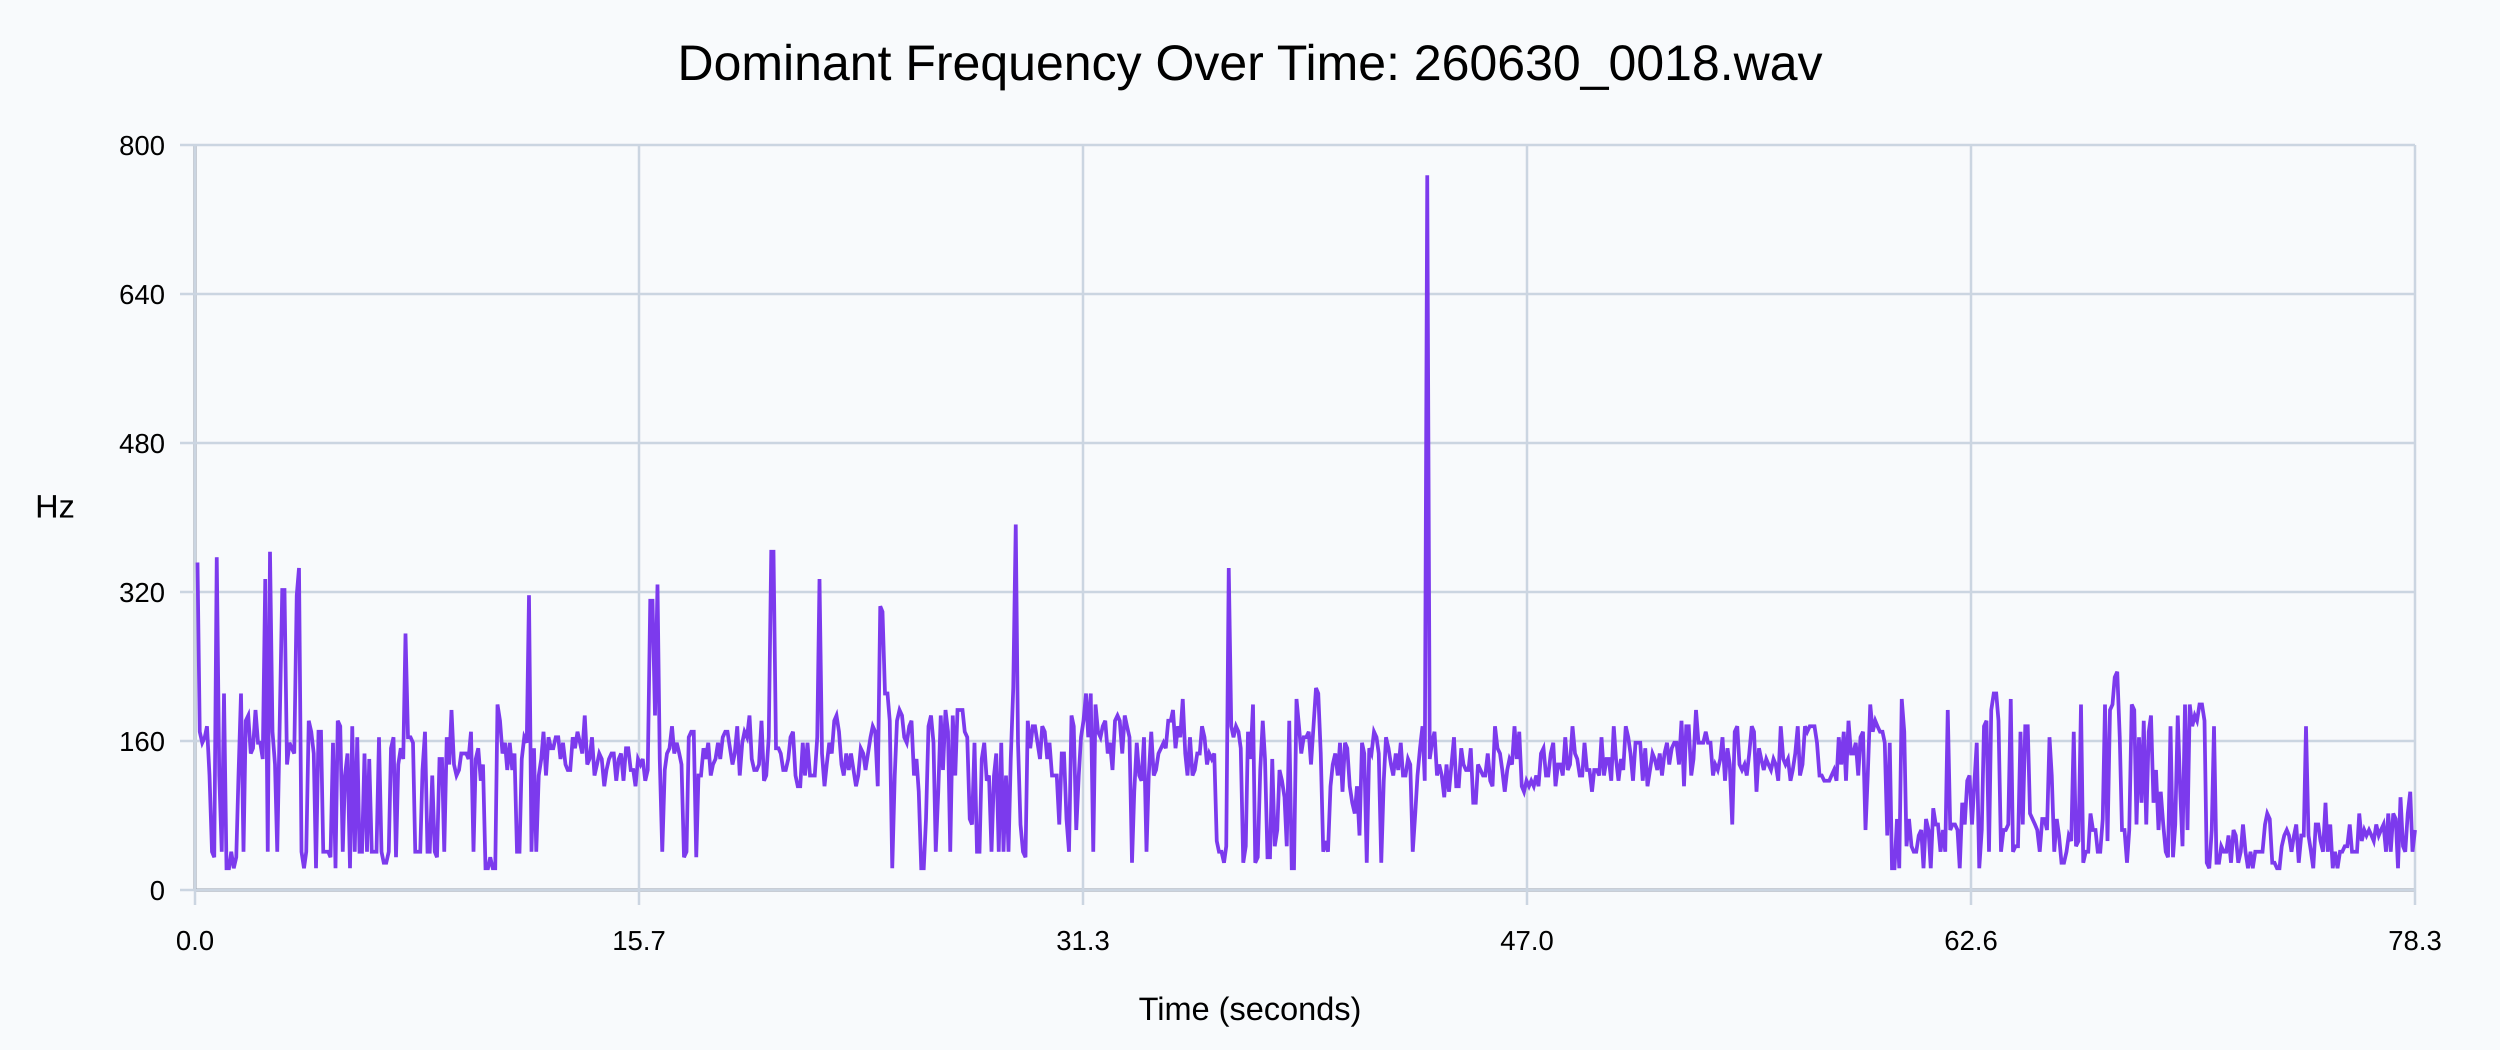
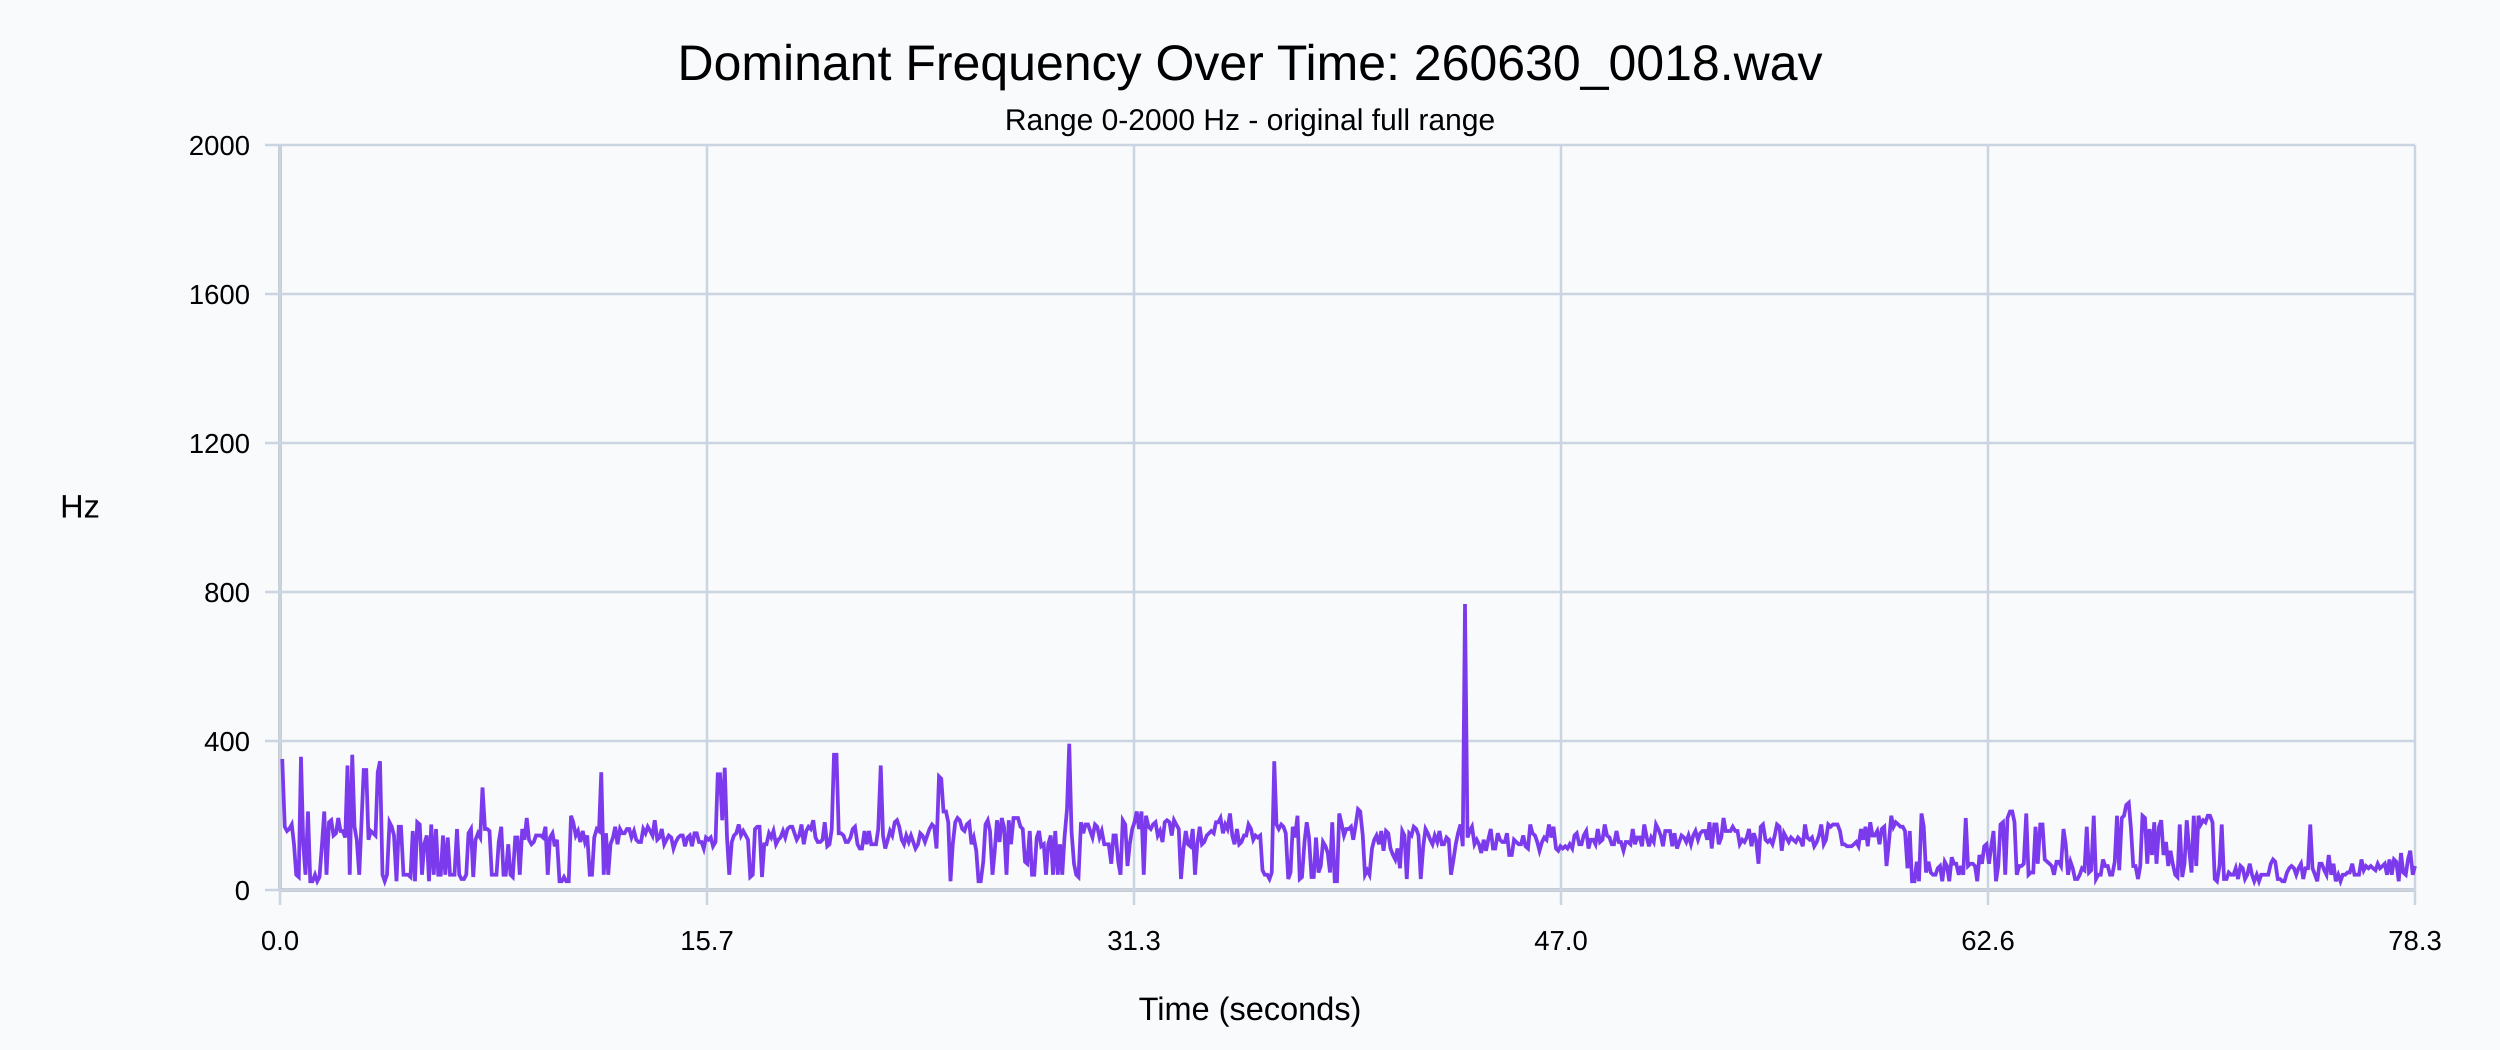
<svg xmlns="http://www.w3.org/2000/svg" width="1000" height="420" viewBox="0 0 1000 420">
  <rect width="100%" height="100%" fill="#f8fafc" />
  <text x="500.0" y="32.0" font-size="20" font-family="Arial, sans-serif" text-anchor="middle">Dominant Frequency Over Time: 260630_0018.wav</text>
-   <line x1="78" y1="58" x2="78" y2="356" stroke="#334155" />
-   <line x1="78" y1="356" x2="966" y2="356" stroke="#334155" />
+   <text x="500.0" y="52.0" font-size="12" font-family="Arial, sans-serif" text-anchor="middle">Range 0-2000 Hz - original full range</text>
+   <line x1="112" y1="58" x2="112" y2="356" stroke="#334155" />
+   <line x1="112" y1="356" x2="966" y2="356" stroke="#334155" />
  <text x="500.0" y="408.0" font-size="13" font-family="Arial, sans-serif" text-anchor="middle">Time (seconds)</text>
-   <text x="22.0" y="207.0" font-size="13" font-family="Arial, sans-serif" text-anchor="middle">Hz</text>
-   <line x1="78.0" y1="58" x2="78.0" y2="362" stroke="#cbd5e1" />
-   <text x="78.0" y="380.0" font-size="11" font-family="Arial, sans-serif" text-anchor="middle">0.0</text>
-   <line x1="72" y1="356.0" x2="966" y2="356.0" stroke="#cbd5e1" />
-   <text x="66.0" y="360.0" font-size="11" font-family="Arial, sans-serif" text-anchor="end">0</text>
-   <line x1="255.6" y1="58" x2="255.6" y2="362" stroke="#cbd5e1" />
-   <text x="255.6" y="380.0" font-size="11" font-family="Arial, sans-serif" text-anchor="middle">15.7</text>
-   <line x1="72" y1="296.4" x2="966" y2="296.4" stroke="#cbd5e1" />
-   <text x="66.0" y="300.4" font-size="11" font-family="Arial, sans-serif" text-anchor="end">160</text>
-   <line x1="433.2" y1="58" x2="433.2" y2="362" stroke="#cbd5e1" />
-   <text x="433.2" y="380.0" font-size="11" font-family="Arial, sans-serif" text-anchor="middle">31.3</text>
-   <line x1="72" y1="236.8" x2="966" y2="236.8" stroke="#cbd5e1" />
-   <text x="66.0" y="240.8" font-size="11" font-family="Arial, sans-serif" text-anchor="end">320</text>
-   <line x1="610.8" y1="58" x2="610.8" y2="362" stroke="#cbd5e1" />
-   <text x="610.8" y="380.0" font-size="11" font-family="Arial, sans-serif" text-anchor="middle">47.0</text>
-   <line x1="72" y1="177.2" x2="966" y2="177.2" stroke="#cbd5e1" />
-   <text x="66.0" y="181.2" font-size="11" font-family="Arial, sans-serif" text-anchor="end">480</text>
-   <line x1="788.4" y1="58" x2="788.4" y2="362" stroke="#cbd5e1" />
-   <text x="788.4" y="380.0" font-size="11" font-family="Arial, sans-serif" text-anchor="middle">62.6</text>
-   <line x1="72" y1="117.6" x2="966" y2="117.6" stroke="#cbd5e1" />
-   <text x="66.0" y="121.6" font-size="11" font-family="Arial, sans-serif" text-anchor="end">640</text>
+   <text x="32.0" y="207.0" font-size="13" font-family="Arial, sans-serif" text-anchor="middle">Hz</text>
+   <line x1="112.0" y1="58" x2="112.0" y2="362" stroke="#cbd5e1" />
+   <text x="112.0" y="380.0" font-size="11" font-family="Arial, sans-serif" text-anchor="middle">0.0</text>
+   <line x1="106" y1="356.0" x2="966" y2="356.0" stroke="#cbd5e1" />
+   <text x="100.0" y="360.0" font-size="11" font-family="Arial, sans-serif" text-anchor="end">0</text>
+   <line x1="282.8" y1="58" x2="282.8" y2="362" stroke="#cbd5e1" />
+   <text x="282.8" y="380.0" font-size="11" font-family="Arial, sans-serif" text-anchor="middle">15.7</text>
+   <line x1="106" y1="296.4" x2="966" y2="296.4" stroke="#cbd5e1" />
+   <text x="100.0" y="300.4" font-size="11" font-family="Arial, sans-serif" text-anchor="end">400</text>
+   <line x1="453.6" y1="58" x2="453.6" y2="362" stroke="#cbd5e1" />
+   <text x="453.6" y="380.0" font-size="11" font-family="Arial, sans-serif" text-anchor="middle">31.3</text>
+   <line x1="106" y1="236.8" x2="966" y2="236.8" stroke="#cbd5e1" />
+   <text x="100.0" y="240.8" font-size="11" font-family="Arial, sans-serif" text-anchor="end">800</text>
+   <line x1="624.4" y1="58" x2="624.4" y2="362" stroke="#cbd5e1" />
+   <text x="624.4" y="380.0" font-size="11" font-family="Arial, sans-serif" text-anchor="middle">47.0</text>
+   <line x1="106" y1="177.2" x2="966" y2="177.2" stroke="#cbd5e1" />
+   <text x="100.0" y="181.2" font-size="11" font-family="Arial, sans-serif" text-anchor="end">1200</text>
+   <line x1="795.2" y1="58" x2="795.2" y2="362" stroke="#cbd5e1" />
+   <text x="795.2" y="380.0" font-size="11" font-family="Arial, sans-serif" text-anchor="middle">62.6</text>
+   <line x1="106" y1="117.6" x2="966" y2="117.6" stroke="#cbd5e1" />
+   <text x="100.0" y="121.6" font-size="11" font-family="Arial, sans-serif" text-anchor="end">1600</text>
  <line x1="966.0" y1="58" x2="966.0" y2="362" stroke="#cbd5e1" />
  <text x="966.0" y="380.0" font-size="11" font-family="Arial, sans-serif" text-anchor="middle">78.3</text>
-   <line x1="72" y1="58.0" x2="966" y2="58.0" stroke="#cbd5e1" />
-   <text x="66.0" y="62.0" font-size="11" font-family="Arial, sans-serif" text-anchor="end">800</text>
-   <polyline points="79.0,225.0 79.9,292.7 80.9,297.1 81.9,294.9 82.8,290.5 83.8,310.2 84.8,340.7 85.7,342.9 86.7,222.9 87.7,310.2 88.7,340.7 89.6,277.4 90.6,347.3 91.6,347.3 92.5,340.7 93.5,347.3 94.5,342.9 95.4,310.2 96.4,277.4 97.4,340.7 98.3,288.3 99.3,286.2 100.3,301.4 101.2,299.3 102.2,284.0 103.2,297.1 104.1,297.1 105.1,303.6 106.1,231.6 107.1,340.7 108.0,220.7 109.0,292.7 110.0,305.8 110.9,340.7 111.9,288.3 112.9,236.0 113.8,236.0 114.8,305.8 115.8,297.1 116.7,299.3 117.7,301.4 118.7,238.1 119.6,227.2 120.6,340.7 121.6,347.3 122.5,340.7 123.5,288.3 124.5,292.7 125.5,301.4 126.4,347.3 127.4,292.7 128.4,292.7 129.3,340.7 130.3,340.7 131.3,340.7 132.2,342.9 133.2,297.1 134.2,347.3 135.1,288.3 136.1,290.5 137.1,340.7 138.0,310.2 139.0,301.4 140.0,347.3 140.9,290.5 141.9,340.7 142.9,294.9 143.8,340.7 144.8,340.7 145.8,301.4 146.8,340.7 147.7,303.6 148.7,340.7 149.7,340.7 150.6,340.7 151.6,294.9 152.6,340.7 153.5,345.1 154.5,345.1 155.5,340.7 156.4,299.3 157.4,294.9 158.4,342.9 159.3,305.8 160.3,299.3 161.3,303.6 162.2,253.4 163.2,294.9 164.2,294.9 165.2,297.1 166.1,340.7 167.1,340.7 168.1,340.7 169.0,308.0 170.0,292.7 171.0,340.7 171.9,340.7 172.9,310.2 173.9,340.7 174.8,342.9 175.8,303.6 176.8,303.6 177.7,340.7 178.7,294.9 179.7,305.8 180.6,284.0 181.6,305.8 182.6,310.2 183.6,308.0 184.5,301.4 185.5,301.4 186.5,301.4 187.4,303.6 188.4,292.7 189.4,340.7 190.3,303.6 191.3,299.3 192.3,312.3 193.2,305.8 194.2,347.3 195.2,347.3 196.1,342.9 197.1,347.3 198.1,347.3 199.0,281.8 200.0,288.3 201.0,301.4 202.0,297.1 202.9,308.0 203.9,297.1 204.9,308.0 205.8,301.4 206.8,340.7 207.8,340.7 208.7,303.6 209.7,294.9 210.7,297.1 211.6,238.1 212.6,340.7 213.6,299.3 214.5,340.7 215.5,310.2 216.5,303.6 217.4,292.7 218.4,310.2 219.4,294.9 220.4,299.3 221.3,299.3 222.3,294.9 223.3,294.9 224.2,303.6 225.2,297.1 226.2,305.8 227.1,308.0 228.1,308.0 229.1,294.9 230.0,299.3 231.0,292.7 232.0,297.1 232.9,301.4 233.9,286.2 234.9,305.8 235.8,303.6 236.8,294.9 237.8,310.2 238.8,305.8 239.7,301.4 240.7,303.6 241.7,314.5 242.6,308.0 243.6,303.6 244.6,301.4 245.5,301.4 246.5,312.3 247.5,303.6 248.4,301.4 249.4,312.3 250.4,299.3 251.3,299.3 252.3,308.0 253.3,308.0 254.2,314.5 255.2,303.6 256.2,305.8 257.1,303.6 258.1,312.3 259.1,308.0 260.1,240.3 261.0,240.3 262.0,286.2 263.0,233.8 263.9,303.6 264.9,340.7 265.9,308.0 266.8,301.4 267.8,299.3 268.8,290.5 269.7,301.4 270.7,297.1 271.7,301.4 272.6,305.8 273.6,342.9 274.6,340.7 275.5,294.9 276.5,292.7 277.5,292.7 278.5,342.9 279.4,310.2 280.4,310.2 281.4,299.3 282.3,303.6 283.3,297.1 284.3,310.2 285.2,305.8 286.2,303.6 287.2,297.1 288.1,303.6 289.1,294.9 290.1,292.7 291.0,292.7 292.0,299.3 293.0,305.8 293.9,301.4 294.9,290.5 295.9,310.2 296.9,297.1 297.8,292.7 298.8,294.9 299.8,286.2 300.7,303.6 301.7,308.0 302.7,308.0 303.6,305.8 304.6,288.3 305.6,312.3 306.5,310.2 307.5,294.9 308.5,220.7 309.4,220.7 310.4,299.3 311.4,299.3 312.3,301.4 313.3,308.0 314.3,308.0 315.3,303.6 316.2,294.9 317.2,292.7 318.2,310.2 319.1,314.5 320.1,314.5 321.1,297.1 322.0,310.2 323.0,297.1 324.0,310.2 324.9,310.2 325.9,310.2 326.9,294.9 327.8,231.6 328.8,301.4 329.8,314.5 330.7,305.8 331.7,297.1 332.7,301.4 333.7,288.3 334.6,286.2 335.6,292.7 336.6,305.8 337.5,310.2 338.5,301.4 339.5,308.0 340.4,301.4 341.4,308.0 342.4,314.5 343.3,310.2 344.3,299.3 345.3,301.4 346.2,308.0 347.2,301.4 348.2,294.9 349.1,290.5 350.1,292.7 351.1,314.5 352.1,242.5 353.0,244.7 354.0,277.4 355.0,277.4 355.9,288.3 356.9,347.3 357.9,310.2 358.8,288.3 359.8,284.0 360.8,286.2 361.7,294.9 362.7,297.1 363.7,290.5 364.6,288.3 365.6,310.2 366.6,303.6 367.5,316.7 368.5,347.3 369.5,347.3 370.4,327.6 371.4,290.5 372.4,286.2 373.4,297.1 374.3,340.7 375.3,316.7 376.3,286.2 377.2,308.0 378.2,284.0 379.2,292.7 380.1,340.7 381.1,286.2 382.1,310.2 383.0,284.0 384.0,284.0 385.0,284.0 385.9,292.7 386.9,294.9 387.9,327.6 388.8,329.8 389.8,297.1 390.8,340.7 391.8,340.7 392.7,303.6 393.7,297.1 394.7,312.3 395.6,310.2 396.6,340.7 397.6,310.2 398.5,301.4 399.5,340.7 400.5,297.1 401.4,340.7 402.4,310.2 403.4,340.7 404.3,303.6 405.3,275.2 406.3,209.8 407.2,297.1 408.2,329.8 409.2,340.7 410.2,342.9 411.1,288.3 412.1,299.3 413.1,290.5 414.0,290.5 415.0,297.1 416.0,303.6 416.9,290.5 417.9,292.7 418.9,303.6 419.8,297.1 420.8,310.2 421.8,310.2 422.7,310.2 423.7,329.8 424.7,301.4 425.6,301.4 426.6,327.6 427.6,340.7 428.6,286.2 429.5,290.5 430.5,332.0 431.5,310.2 432.4,294.9 433.4,288.3 434.4,277.4 435.3,294.9 436.3,277.4 437.3,340.7 438.2,281.8 439.2,292.7 440.2,294.9 441.1,290.5 442.1,288.3 443.1,301.4 444.0,297.1 445.0,308.0 446.0,288.3 447.0,286.2 447.9,288.3 448.9,301.4 449.9,286.2 450.8,290.5 451.8,294.9 452.8,345.1 453.7,316.7 454.7,297.1 455.7,310.2 456.6,312.3 457.6,294.9 458.6,340.7 459.5,310.2 460.5,292.7 461.5,310.2 462.4,308.0 463.4,301.4 464.4,299.3 465.4,297.1 466.3,299.3 467.3,288.3 468.3,288.3 469.2,284.0 470.2,299.3 471.2,290.5 472.1,294.9 473.1,279.6 474.1,301.4 475.0,310.2 476.0,294.9 477.0,310.2 477.9,308.0 478.9,301.4 479.9,301.4 480.8,290.5 481.8,294.9 482.8,305.8 483.7,301.4 484.7,303.6 485.7,301.4 486.7,336.4 487.6,340.7 488.6,340.7 489.6,345.1 490.5,338.5 491.5,227.2 492.5,290.5 493.4,294.9 494.4,290.5 495.4,292.7 496.3,299.3 497.3,345.1 498.3,338.5 499.2,292.7 500.2,303.6 501.2,281.8 502.1,345.1 503.1,342.9 504.1,308.0 505.1,288.3 506.0,303.6 507.0,342.9 508.0,342.9 508.9,303.6 509.9,338.5 510.9,332.0 511.8,308.0 512.8,312.3 513.8,318.9 514.7,338.5 515.7,288.3 516.7,347.3 517.6,347.3 518.6,279.6 519.6,290.5 520.5,301.4 521.5,294.9 522.5,294.9 523.5,292.7 524.4,305.8 525.4,290.5 526.4,275.2 527.3,277.4 528.3,301.4 529.3,340.7 530.2,336.4 531.2,340.7 532.2,314.5 533.1,305.8 534.1,301.4 535.1,310.2 536.0,297.1 537.0,316.7 538.0,297.1 538.9,299.3 539.9,314.5 540.9,321.1 541.9,325.4 542.8,314.5 543.8,334.2 544.8,297.1 545.7,301.4 546.7,345.1 547.7,299.3 548.6,301.4 549.6,292.7 550.6,294.9 551.5,301.4 552.5,345.1 553.5,312.3 554.4,294.9 555.4,299.3 556.4,305.8 557.3,310.2 558.3,301.4 559.3,308.0 560.3,297.1 561.2,310.2 562.2,310.2 563.2,303.6 564.1,305.8 565.1,340.7 566.1,325.4 567.0,310.2 568.0,299.3 569.0,290.5 569.9,312.3 570.9,70.1 571.9,303.6 572.8,297.1 573.8,292.7 574.8,310.2 575.7,305.8 576.7,310.2 577.7,318.9 578.6,305.8 579.6,316.7 580.6,305.8 581.6,294.9 582.5,314.5 583.5,314.5 584.5,299.3 585.4,305.8 586.4,308.0 587.4,308.0 588.3,299.3 589.3,321.1 590.3,321.1 591.2,305.8 592.2,308.0 593.2,310.2 594.1,310.2 595.1,301.4 596.1,312.3 597.0,314.5 598.0,290.5 599.0,299.3 600.0,301.4 600.9,308.0 601.9,316.7 602.9,308.0 603.8,303.6 604.8,305.8 605.8,290.5 606.7,303.6 607.7,292.7 608.7,314.5 609.6,316.7 610.6,312.3 611.6,314.5 612.5,312.3 613.5,314.5 614.5,310.2 615.4,314.5 616.4,301.4 617.4,299.3 618.4,310.2 619.3,310.2 620.3,301.4 621.3,297.1 622.2,314.5 623.2,305.8 624.2,305.8 625.1,310.2 626.1,294.9 627.1,308.0 628.0,305.8 629.0,290.5 630.0,301.4 630.9,303.6 631.9,310.2 632.9,310.2 633.8,297.1 634.8,308.0 635.8,308.0 636.8,316.7 637.7,308.0 638.7,308.0 639.7,310.2 640.6,294.9 641.6,310.2 642.6,303.6 643.5,303.6 644.5,312.3 645.5,290.5 646.4,303.6 647.4,312.3 648.4,303.6 649.3,308.0 650.3,290.5 651.3,294.9 652.2,301.4 653.2,312.3 654.2,297.1 655.2,297.1 656.1,297.1 657.1,312.3 658.1,299.3 659.0,314.5 660.0,308.0 661.0,301.4 661.9,303.6 662.9,308.0 663.9,301.4 664.8,310.2 665.8,301.4 666.8,297.1 667.7,305.8 668.7,299.3 669.7,297.1 670.6,297.1 671.6,305.8 672.6,288.3 673.6,314.5 674.5,290.5 675.5,290.5 676.5,310.2 677.4,303.6 678.4,284.0 679.4,297.1 680.3,297.1 681.3,297.1 682.3,292.7 683.2,297.1 684.2,297.1 685.2,310.2 686.1,305.8 687.1,308.0 688.1,303.6 689.0,294.9 690.0,312.3 691.0,299.3 691.9,305.8 692.9,329.8 693.9,292.7 694.9,290.5 695.8,305.8 696.8,308.0 697.8,305.8 698.7,310.2 699.7,301.4 700.7,290.5 701.6,292.7 702.6,316.7 703.6,299.3 704.5,303.6 705.5,308.0 706.5,303.6 707.4,305.8 708.4,308.0 709.4,303.6 710.3,305.8 711.3,312.3 712.3,290.5 713.3,303.6 714.2,305.8 715.2,303.6 716.2,312.3 717.1,308.0 718.1,301.4 719.1,290.5 720.0,310.2 721.0,305.8 722.0,290.5 722.9,292.7 723.9,290.5 724.9,290.5 725.8,290.5 726.8,297.1 727.8,310.2 728.7,310.2 729.7,312.3 730.7,312.3 731.7,312.3 732.6,310.2 733.6,308.0 734.6,312.3 735.5,294.9 736.5,305.8 737.5,292.7 738.4,312.3 739.4,288.3 740.4,301.4 741.3,301.4 742.3,297.1 743.3,310.2 744.2,294.9 745.2,292.7 746.2,332.0 747.1,310.2 748.1,281.8 749.1,292.7 750.1,288.3 751.0,290.5 752.0,292.7 753.0,292.7 753.9,297.1 754.9,334.2 755.9,297.1 756.8,347.3 757.8,347.3 758.8,327.6 759.7,347.3 760.7,279.6 761.7,292.7 762.6,338.5 763.6,327.6 764.6,338.5 765.5,340.7 766.5,340.7 767.5,334.2 768.5,332.0 769.4,347.3 770.4,327.6 771.4,332.0 772.3,347.3 773.3,323.3 774.3,329.8 775.2,329.8 776.2,340.7 777.2,332.0 778.1,340.7 779.1,284.0 780.1,332.0 781.0,329.8 782.0,329.8 783.0,332.0 783.9,347.3 784.9,321.1 785.9,329.8 786.9,312.3 787.8,310.2 788.8,329.8 789.8,312.3 790.7,297.1 791.7,347.3 792.7,332.0 793.6,290.5 794.6,288.3 795.6,340.7 796.5,284.0 797.5,277.4 798.5,277.4 799.4,288.3 800.4,340.7 801.4,332.0 802.3,332.0 803.3,329.8 804.3,279.6 805.2,340.7 806.2,338.5 807.2,338.5 808.2,292.7 809.1,329.8 810.1,290.5 811.1,290.5 812.0,325.4 813.0,327.6 814.0,329.8 814.9,332.0 815.9,340.7 816.9,327.6 817.8,327.6 818.8,332.0 819.8,294.9 820.7,310.2 821.7,340.7 822.7,327.6 823.6,334.2 824.6,345.1 825.6,345.1 826.6,340.7 827.5,334.2 828.5,336.4 829.5,292.7 830.4,338.5 831.4,336.4 832.4,281.8 833.3,345.1 834.3,340.7 835.3,340.7 836.2,325.4 837.2,332.0 838.2,332.0 839.1,340.7 840.1,340.7 841.1,327.6 842.0,281.8 843.0,336.4 844.0,284.0 845.0,281.8 845.9,270.9 846.9,268.7 847.9,294.9 848.8,332.0 849.8,332.0 850.8,345.1 851.7,332.0 852.7,281.8 853.7,284.0 854.6,329.8 855.6,294.9 856.6,321.1 857.5,288.3 858.5,329.8 859.5,292.7 860.4,286.2 861.4,321.1 862.4,308.0 863.4,332.0 864.3,316.7 865.3,329.8 866.3,340.7 867.2,342.9 868.2,290.5 869.2,342.9 870.1,329.8 871.1,286.2 872.1,316.7 873.0,338.5 874.0,281.8 875.0,332.0 875.9,281.8 876.9,290.5 877.9,286.2 878.8,288.3 879.8,281.8 880.8,281.8 881.8,288.3 882.7,345.1 883.7,347.3 884.7,332.0 885.6,290.5 886.6,345.1 887.6,345.1 888.5,338.5 889.5,340.7 890.5,340.7 891.4,334.2 892.4,345.1 893.4,332.0 894.3,334.2 895.3,345.1 896.3,340.7 897.2,329.8 898.2,340.7 899.2,347.3 900.2,340.7 901.1,347.3 902.1,340.7 903.1,340.7 904.0,340.7 905.0,340.7 906.0,329.8 906.9,325.4 907.9,327.6 908.9,345.1 909.8,345.1 910.8,347.3 911.8,347.3 912.7,338.5 913.7,334.2 914.7,332.0 915.6,334.2 916.6,340.7 917.6,334.2 918.5,329.8 919.5,345.1 920.5,334.2 921.5,334.2 922.4,290.5 923.4,334.2 924.4,340.7 925.3,347.3 926.3,329.8 927.3,329.8 928.2,336.4 929.2,340.7 930.2,321.1 931.1,340.7 932.1,329.8 933.1,347.3 934.0,340.7 935.0,347.3 936.0,340.7 936.9,340.7 937.9,338.5 938.9,338.5 939.9,329.8 940.8,340.7 941.8,340.7 942.8,340.7 943.7,325.4 944.7,336.4 945.7,332.0 946.6,334.2 947.6,332.0 948.6,334.2 949.5,336.4 950.5,329.8 951.5,334.2 952.4,332.0 953.4,329.8 954.4,340.7 955.3,325.4 956.3,340.7 957.3,325.4 958.3,327.6 959.2,347.3 960.2,318.9 961.2,338.5 962.1,340.7 963.1,325.4 964.1,316.7 965.0,340.7 966.0,332.0" fill="none" stroke="#7c3aed" stroke-width="1.5" />
+   <line x1="106" y1="58.0" x2="966" y2="58.0" stroke="#cbd5e1" />
+   <text x="100.0" y="62.0" font-size="11" font-family="Arial, sans-serif" text-anchor="end">2000</text>
+   <polyline points="112.9,303.6 113.9,330.7 114.8,332.4 115.7,331.6 116.7,329.8 117.6,337.7 118.5,349.9 119.5,350.8 120.4,302.7 121.3,337.7 122.2,349.9 123.2,324.6 124.1,352.5 125.0,352.5 126.0,349.9 126.9,352.5 127.8,350.8 128.8,337.7 129.7,324.6 130.6,349.9 131.6,328.9 132.5,328.1 133.4,334.2 134.4,333.3 135.3,327.2 136.2,332.4 137.1,332.4 138.1,335.0 139.0,306.2 139.9,349.9 140.9,301.9 141.8,330.7 142.7,335.9 143.7,349.9 144.6,328.9 145.5,308.0 146.5,308.0 147.4,335.9 148.3,332.4 149.3,333.3 150.2,334.2 151.1,308.9 152.0,304.5 153.0,349.9 153.9,352.5 154.8,349.9 155.8,328.9 156.7,330.7 157.6,334.2 158.6,352.5 159.5,330.7 160.4,330.7 161.4,349.9 162.3,349.9 163.2,349.9 164.2,350.8 165.1,332.4 166.0,352.5 166.9,328.9 167.9,329.8 168.8,349.9 169.7,337.7 170.7,334.2 171.6,352.5 172.5,329.8 173.5,349.9 174.4,331.6 175.3,349.9 176.3,349.9 177.2,334.2 178.1,349.9 179.1,335.0 180.0,349.9 180.9,349.9 181.8,349.9 182.8,331.6 183.7,349.9 184.6,351.6 185.6,351.6 186.5,349.9 187.4,333.3 188.4,331.6 189.3,350.8 190.2,335.9 191.2,333.3 192.1,335.0 193.0,315.0 194.0,331.6 194.9,331.6 195.8,332.4 196.7,349.9 197.7,349.9 198.6,349.9 199.5,336.8 200.5,330.7 201.4,349.9 202.3,349.9 203.3,337.7 204.2,349.9 205.1,350.8 206.1,335.0 207.0,335.0 207.9,349.9 208.9,331.6 209.8,335.9 210.7,327.2 211.6,335.9 212.6,337.7 213.5,336.8 214.4,334.2 215.4,334.2 216.3,334.2 217.2,335.0 218.2,330.7 219.1,349.9 220.0,335.0 221.0,333.3 221.9,338.5 222.8,335.9 223.8,352.5 224.7,352.5 225.6,350.8 226.5,352.5 227.5,352.5 228.4,326.3 229.3,328.9 230.3,334.2 231.2,332.4 232.1,336.8 233.1,332.4 234.0,336.8 234.9,334.2 235.9,349.9 236.8,349.9 237.7,335.0 238.7,331.6 239.6,332.4 240.5,308.9 241.5,349.9 242.4,333.3 243.3,349.9 244.2,337.7 245.2,335.0 246.1,330.7 247.0,337.7 248.0,331.6 248.9,333.3 249.8,333.3 250.8,331.6 251.7,331.6 252.6,335.0 253.6,332.4 254.5,335.9 255.4,336.8 256.4,336.8 257.3,331.6 258.2,333.3 259.1,330.7 260.1,332.4 261.0,334.2 261.9,328.1 262.9,335.9 263.8,335.0 264.7,331.6 265.7,337.7 266.6,335.9 267.5,334.2 268.5,335.0 269.4,339.4 270.3,336.8 271.3,335.0 272.2,334.2 273.1,334.2 274.0,338.5 275.0,335.0 275.9,334.2 276.8,338.5 277.8,333.3 278.7,333.3 279.6,336.8 280.6,336.8 281.5,339.4 282.4,335.0 283.4,335.9 284.3,335.0 285.2,338.5 286.2,336.8 287.1,309.7 288.0,309.7 288.9,328.1 289.9,307.1 290.8,335.0 291.7,349.9 292.7,336.8 293.6,334.2 294.5,333.3 295.5,329.8 296.4,334.2 297.3,332.4 298.3,334.2 299.2,335.9 300.1,350.8 301.1,349.9 302.0,331.6 302.9,330.7 303.8,330.7 304.8,350.8 305.7,337.7 306.6,337.7 307.6,333.3 308.5,335.0 309.4,332.4 310.4,337.7 311.3,335.9 312.2,335.0 313.2,332.4 314.1,335.0 315.0,331.6 316.0,330.7 316.9,330.7 317.8,333.3 318.7,335.9 319.7,334.2 320.6,329.8 321.5,337.7 322.5,332.4 323.4,330.7 324.3,331.6 325.3,328.1 326.2,335.0 327.1,336.8 328.1,336.8 329.0,335.9 329.9,328.9 330.9,338.5 331.8,337.7 332.7,331.6 333.6,301.9 334.6,301.9 335.5,333.3 336.4,333.3 337.4,334.2 338.3,336.8 339.2,336.8 340.2,335.0 341.1,331.6 342.0,330.7 343.0,337.7 343.9,339.4 344.8,339.4 345.8,332.4 346.7,337.7 347.6,332.4 348.5,337.7 349.5,337.7 350.4,337.7 351.3,331.6 352.3,306.2 353.2,334.2 354.1,339.4 355.1,335.9 356.0,332.4 356.9,334.2 357.9,328.9 358.8,328.1 359.7,330.7 360.7,335.9 361.6,337.7 362.5,334.2 363.5,336.8 364.4,334.2 365.3,336.8 366.2,339.4 367.2,337.7 368.1,333.3 369.0,334.2 370.0,336.8 370.9,334.2 371.8,331.6 372.8,329.8 373.7,330.7 374.6,339.4 375.6,310.6 376.5,311.5 377.4,324.6 378.4,324.6 379.3,328.9 380.2,352.5 381.1,337.7 382.1,328.9 383.0,327.2 383.9,328.1 384.9,331.6 385.8,332.4 386.7,329.8 387.7,328.9 388.6,337.7 389.5,335.0 390.5,340.3 391.4,352.5 392.3,352.5 393.3,344.7 394.2,329.8 395.1,328.1 396.0,332.4 397.0,349.9 397.9,340.3 398.8,328.1 399.8,336.8 400.7,327.2 401.6,330.7 402.6,349.9 403.5,328.1 404.4,337.7 405.4,327.2 406.3,327.2 407.2,327.2 408.2,330.7 409.1,331.6 410.0,344.7 410.9,345.5 411.9,332.4 412.8,349.9 413.7,349.9 414.7,335.0 415.6,332.4 416.5,338.5 417.5,337.7 418.4,349.9 419.3,337.7 420.3,334.2 421.2,349.9 422.1,332.4 423.1,349.9 424.0,337.7 424.9,349.9 425.8,335.0 426.8,323.7 427.7,297.5 428.6,332.4 429.6,345.5 430.5,349.9 431.4,350.8 432.4,328.9 433.3,333.3 434.2,329.8 435.2,329.8 436.1,332.4 437.0,335.0 438.0,329.8 438.9,330.7 439.8,335.0 440.7,332.4 441.7,337.7 442.6,337.7 443.5,337.7 444.5,345.5 445.4,334.2 446.3,334.2 447.3,344.7 448.2,349.9 449.1,328.1 450.1,329.8 451.0,346.4 451.9,337.7 452.9,331.6 453.8,328.9 454.7,324.6 455.6,331.6 456.6,324.6 457.5,349.9 458.4,326.3 459.4,330.7 460.3,331.6 461.2,329.8 462.2,328.9 463.1,334.2 464.0,332.4 465.0,336.8 465.9,328.9 466.8,328.1 467.8,328.9 468.7,334.2 469.6,328.1 470.5,329.8 471.5,331.6 472.4,351.6 473.3,340.3 474.3,332.4 475.2,337.7 476.1,338.5 477.1,331.6 478.0,349.9 478.9,337.7 479.9,330.7 480.8,337.7 481.7,336.8 482.7,334.2 483.6,333.3 484.5,332.4 485.5,333.3 486.4,328.9 487.3,328.9 488.2,327.2 489.2,333.3 490.1,329.8 491.0,331.6 492.0,325.4 492.9,334.2 493.8,337.7 494.8,331.6 495.7,337.7 496.6,336.8 497.6,334.2 498.5,334.2 499.4,329.8 500.4,331.6 501.3,335.9 502.2,334.2 503.1,335.0 504.1,334.2 505.0,348.1 505.9,349.9 506.9,349.9 507.8,351.6 508.7,349.0 509.7,304.5 510.6,329.8 511.5,331.6 512.5,329.8 513.4,330.7 514.3,333.3 515.3,351.6 516.2,349.0 517.1,330.7 518.0,335.0 519.0,326.3 519.9,351.6 520.8,350.8 521.8,336.8 522.7,328.9 523.6,335.0 524.6,350.8 525.5,350.8 526.4,335.0 527.4,349.0 528.3,346.4 529.2,336.8 530.2,338.5 531.1,341.2 532.0,349.0 532.9,328.9 533.9,352.5 534.8,352.5 535.7,325.4 536.7,329.8 537.6,334.2 538.5,331.6 539.5,331.6 540.4,330.7 541.3,335.9 542.3,329.8 543.2,323.7 544.1,324.6 545.1,334.2 546.0,349.9 546.9,348.1 547.8,349.9 548.8,339.4 549.7,335.9 550.6,334.2 551.6,337.7 552.5,332.4 553.4,340.3 554.4,332.4 555.3,333.3 556.2,339.4 557.2,342.0 558.1,343.8 559.0,339.4 560.0,347.3 560.9,332.4 561.8,334.2 562.7,351.6 563.7,333.3 564.6,334.2 565.5,330.7 566.5,331.6 567.4,334.2 568.3,351.6 569.3,338.5 570.2,331.6 571.1,333.3 572.1,335.9 573.0,337.7 573.9,334.2 574.9,336.8 575.8,332.4 576.7,337.7 577.6,337.7 578.6,335.0 579.5,335.9 580.4,349.9 581.4,343.8 582.3,337.7 583.2,333.3 584.2,329.8 585.1,338.5 586.0,241.6 587.0,335.0 587.9,332.4 588.8,330.7 589.8,337.7 590.7,335.9 591.6,337.7 592.5,341.2 593.5,335.9 594.4,340.3 595.3,335.9 596.3,331.6 597.2,339.4 598.1,339.4 599.1,333.3 600.0,335.9 600.9,336.8 601.9,336.8 602.8,333.3 603.7,342.0 604.7,342.0 605.6,335.9 606.5,336.8 607.5,337.7 608.4,337.7 609.3,334.2 610.2,338.5 611.2,339.4 612.1,329.8 613.0,333.3 614.0,334.2 614.9,336.8 615.8,340.3 616.8,336.8 617.7,335.0 618.6,335.9 619.6,329.8 620.5,335.0 621.4,330.7 622.4,339.4 623.3,340.3 624.2,338.5 625.1,339.4 626.1,338.5 627.0,339.4 627.9,337.7 628.9,339.4 629.8,334.2 630.7,333.3 631.7,337.7 632.6,337.7 633.5,334.2 634.5,332.4 635.4,339.4 636.3,335.9 637.3,335.9 638.2,337.7 639.1,331.6 640.0,336.8 641.0,335.9 641.9,329.8 642.8,334.2 643.8,335.0 644.7,337.7 645.6,337.7 646.6,332.4 647.5,336.8 648.4,336.8 649.4,340.3 650.3,336.8 651.2,336.8 652.2,337.7 653.1,331.6 654.0,337.7 654.9,335.0 655.9,335.0 656.8,338.5 657.7,329.8 658.7,335.0 659.6,338.5 660.5,335.0 661.5,336.8 662.4,329.8 663.3,331.6 664.3,334.2 665.2,338.5 666.1,332.4 667.1,332.4 668.0,332.4 668.9,338.5 669.8,333.3 670.8,339.4 671.7,336.8 672.6,334.2 673.6,335.0 674.5,336.8 675.4,334.2 676.4,337.7 677.3,334.2 678.2,332.4 679.2,335.9 680.1,333.3 681.0,332.4 682.0,332.4 682.9,335.9 683.8,328.9 684.7,339.4 685.7,329.8 686.6,329.8 687.5,337.7 688.5,335.0 689.4,327.2 690.3,332.4 691.3,332.4 692.2,332.4 693.1,330.7 694.1,332.4 695.0,332.4 695.9,337.7 696.9,335.9 697.8,336.8 698.7,335.0 699.6,331.6 700.6,338.5 701.5,333.3 702.4,335.9 703.4,345.5 704.3,330.7 705.2,329.8 706.2,335.9 707.1,336.8 708.0,335.9 709.0,337.7 709.9,334.2 710.8,329.8 711.8,330.7 712.7,340.3 713.6,333.3 714.5,335.0 715.5,336.8 716.4,335.0 717.3,335.9 718.3,336.8 719.2,335.0 720.1,335.9 721.1,338.5 722.0,329.8 722.9,335.0 723.9,335.9 724.8,335.0 725.7,338.5 726.7,336.8 727.6,334.2 728.5,329.8 729.5,337.7 730.4,335.9 731.3,329.8 732.2,330.7 733.2,329.8 734.1,329.8 735.0,329.8 736.0,332.4 736.9,337.7 737.8,337.7 738.8,338.5 739.7,338.5 740.6,338.5 741.6,337.7 742.5,336.8 743.4,338.5 744.4,331.6 745.3,335.9 746.2,330.7 747.1,338.5 748.1,328.9 749.0,334.2 749.9,334.2 750.9,332.4 751.8,337.7 752.7,331.6 753.7,330.7 754.6,346.4 755.5,337.7 756.5,326.3 757.4,330.7 758.3,328.9 759.3,329.8 760.2,330.7 761.1,330.7 762.0,332.4 763.0,347.3 763.9,332.4 764.8,352.5 765.8,352.5 766.7,344.7 767.6,352.5 768.6,325.4 769.5,330.7 770.4,349.0 771.4,344.7 772.3,349.0 773.2,349.9 774.2,349.9 775.1,347.3 776.0,346.4 776.9,352.5 777.9,344.7 778.8,346.4 779.7,352.5 780.7,342.9 781.6,345.5 782.5,345.5 783.5,349.9 784.4,346.4 785.3,349.9 786.3,327.2 787.2,346.4 788.1,345.5 789.1,345.5 790.0,346.4 790.9,352.5 791.8,342.0 792.8,345.5 793.7,338.5 794.6,337.7 795.6,345.5 796.5,338.5 797.4,332.4 798.4,352.5 799.3,346.4 800.2,329.8 801.2,328.9 802.1,349.9 803.0,327.2 804.0,324.6 804.9,324.6 805.8,328.9 806.7,349.9 807.7,346.4 808.6,346.4 809.5,345.5 810.5,325.4 811.4,349.9 812.3,349.0 813.3,349.0 814.2,330.7 815.1,345.5 816.1,329.8 817.0,329.8 817.9,343.8 818.9,344.7 819.8,345.5 820.7,346.4 821.6,349.9 822.6,344.7 823.5,344.7 824.4,346.4 825.4,331.6 826.3,337.7 827.2,349.9 828.2,344.7 829.1,347.3 830.0,351.6 831.0,351.6 831.9,349.9 832.8,347.3 833.8,348.1 834.7,330.7 835.6,349.0 836.5,348.1 837.5,326.3 838.4,351.6 839.3,349.9 840.3,349.9 841.2,343.8 842.1,346.4 843.1,346.4 844.0,349.9 844.9,349.9 845.9,344.7 846.8,326.3 847.7,348.1 848.7,327.2 849.6,326.3 850.5,322.0 851.5,321.1 852.4,331.6 853.3,346.4 854.2,346.4 855.2,351.6 856.1,346.4 857.0,326.3 858.0,327.2 858.9,345.5 859.8,331.6 860.8,342.0 861.7,328.9 862.6,345.5 863.6,330.7 864.5,328.1 865.4,342.0 866.4,336.8 867.3,346.4 868.2,340.3 869.1,345.5 870.1,349.9 871.0,350.8 871.9,329.8 872.9,350.8 873.8,345.5 874.7,328.1 875.7,340.3 876.6,349.0 877.5,326.3 878.5,346.4 879.4,326.3 880.3,329.8 881.3,328.1 882.2,328.9 883.1,326.3 884.0,326.3 885.0,328.9 885.9,351.6 886.8,352.5 887.8,346.4 888.7,329.8 889.6,351.6 890.6,351.6 891.5,349.0 892.4,349.9 893.4,349.9 894.3,347.3 895.2,351.6 896.2,346.4 897.1,347.3 898.0,351.6 898.9,349.9 899.9,345.5 900.8,349.9 901.7,352.5 902.7,349.9 903.6,352.5 904.5,349.9 905.5,349.9 906.4,349.9 907.3,349.9 908.3,345.5 909.2,343.8 910.1,344.7 911.1,351.6 912.0,351.6 912.9,352.5 913.8,352.5 914.8,349.0 915.7,347.3 916.6,346.4 917.6,347.3 918.5,349.9 919.4,347.3 920.4,345.5 921.3,351.6 922.2,347.3 923.2,347.3 924.1,329.8 925.0,347.3 926.0,349.9 926.9,352.5 927.8,345.5 928.7,345.5 929.7,348.1 930.6,349.9 931.5,342.0 932.5,349.9 933.4,345.5 934.3,352.5 935.3,349.9 936.2,352.5 937.1,349.9 938.1,349.9 939.0,349.0 939.9,349.0 940.9,345.5 941.8,349.9 942.7,349.9 943.6,349.9 944.6,343.8 945.5,348.1 946.4,346.4 947.4,347.3 948.3,346.4 949.2,347.3 950.2,348.1 951.1,345.5 952.0,347.3 953.0,346.4 953.9,345.5 954.8,349.9 955.8,343.8 956.7,349.9 957.6,343.8 958.5,344.7 959.5,352.5 960.4,341.2 961.3,349.0 962.3,349.9 963.2,343.8 964.1,340.3 965.1,349.9 966.0,346.4" fill="none" stroke="#7c3aed" stroke-width="1.5" />
</svg>
